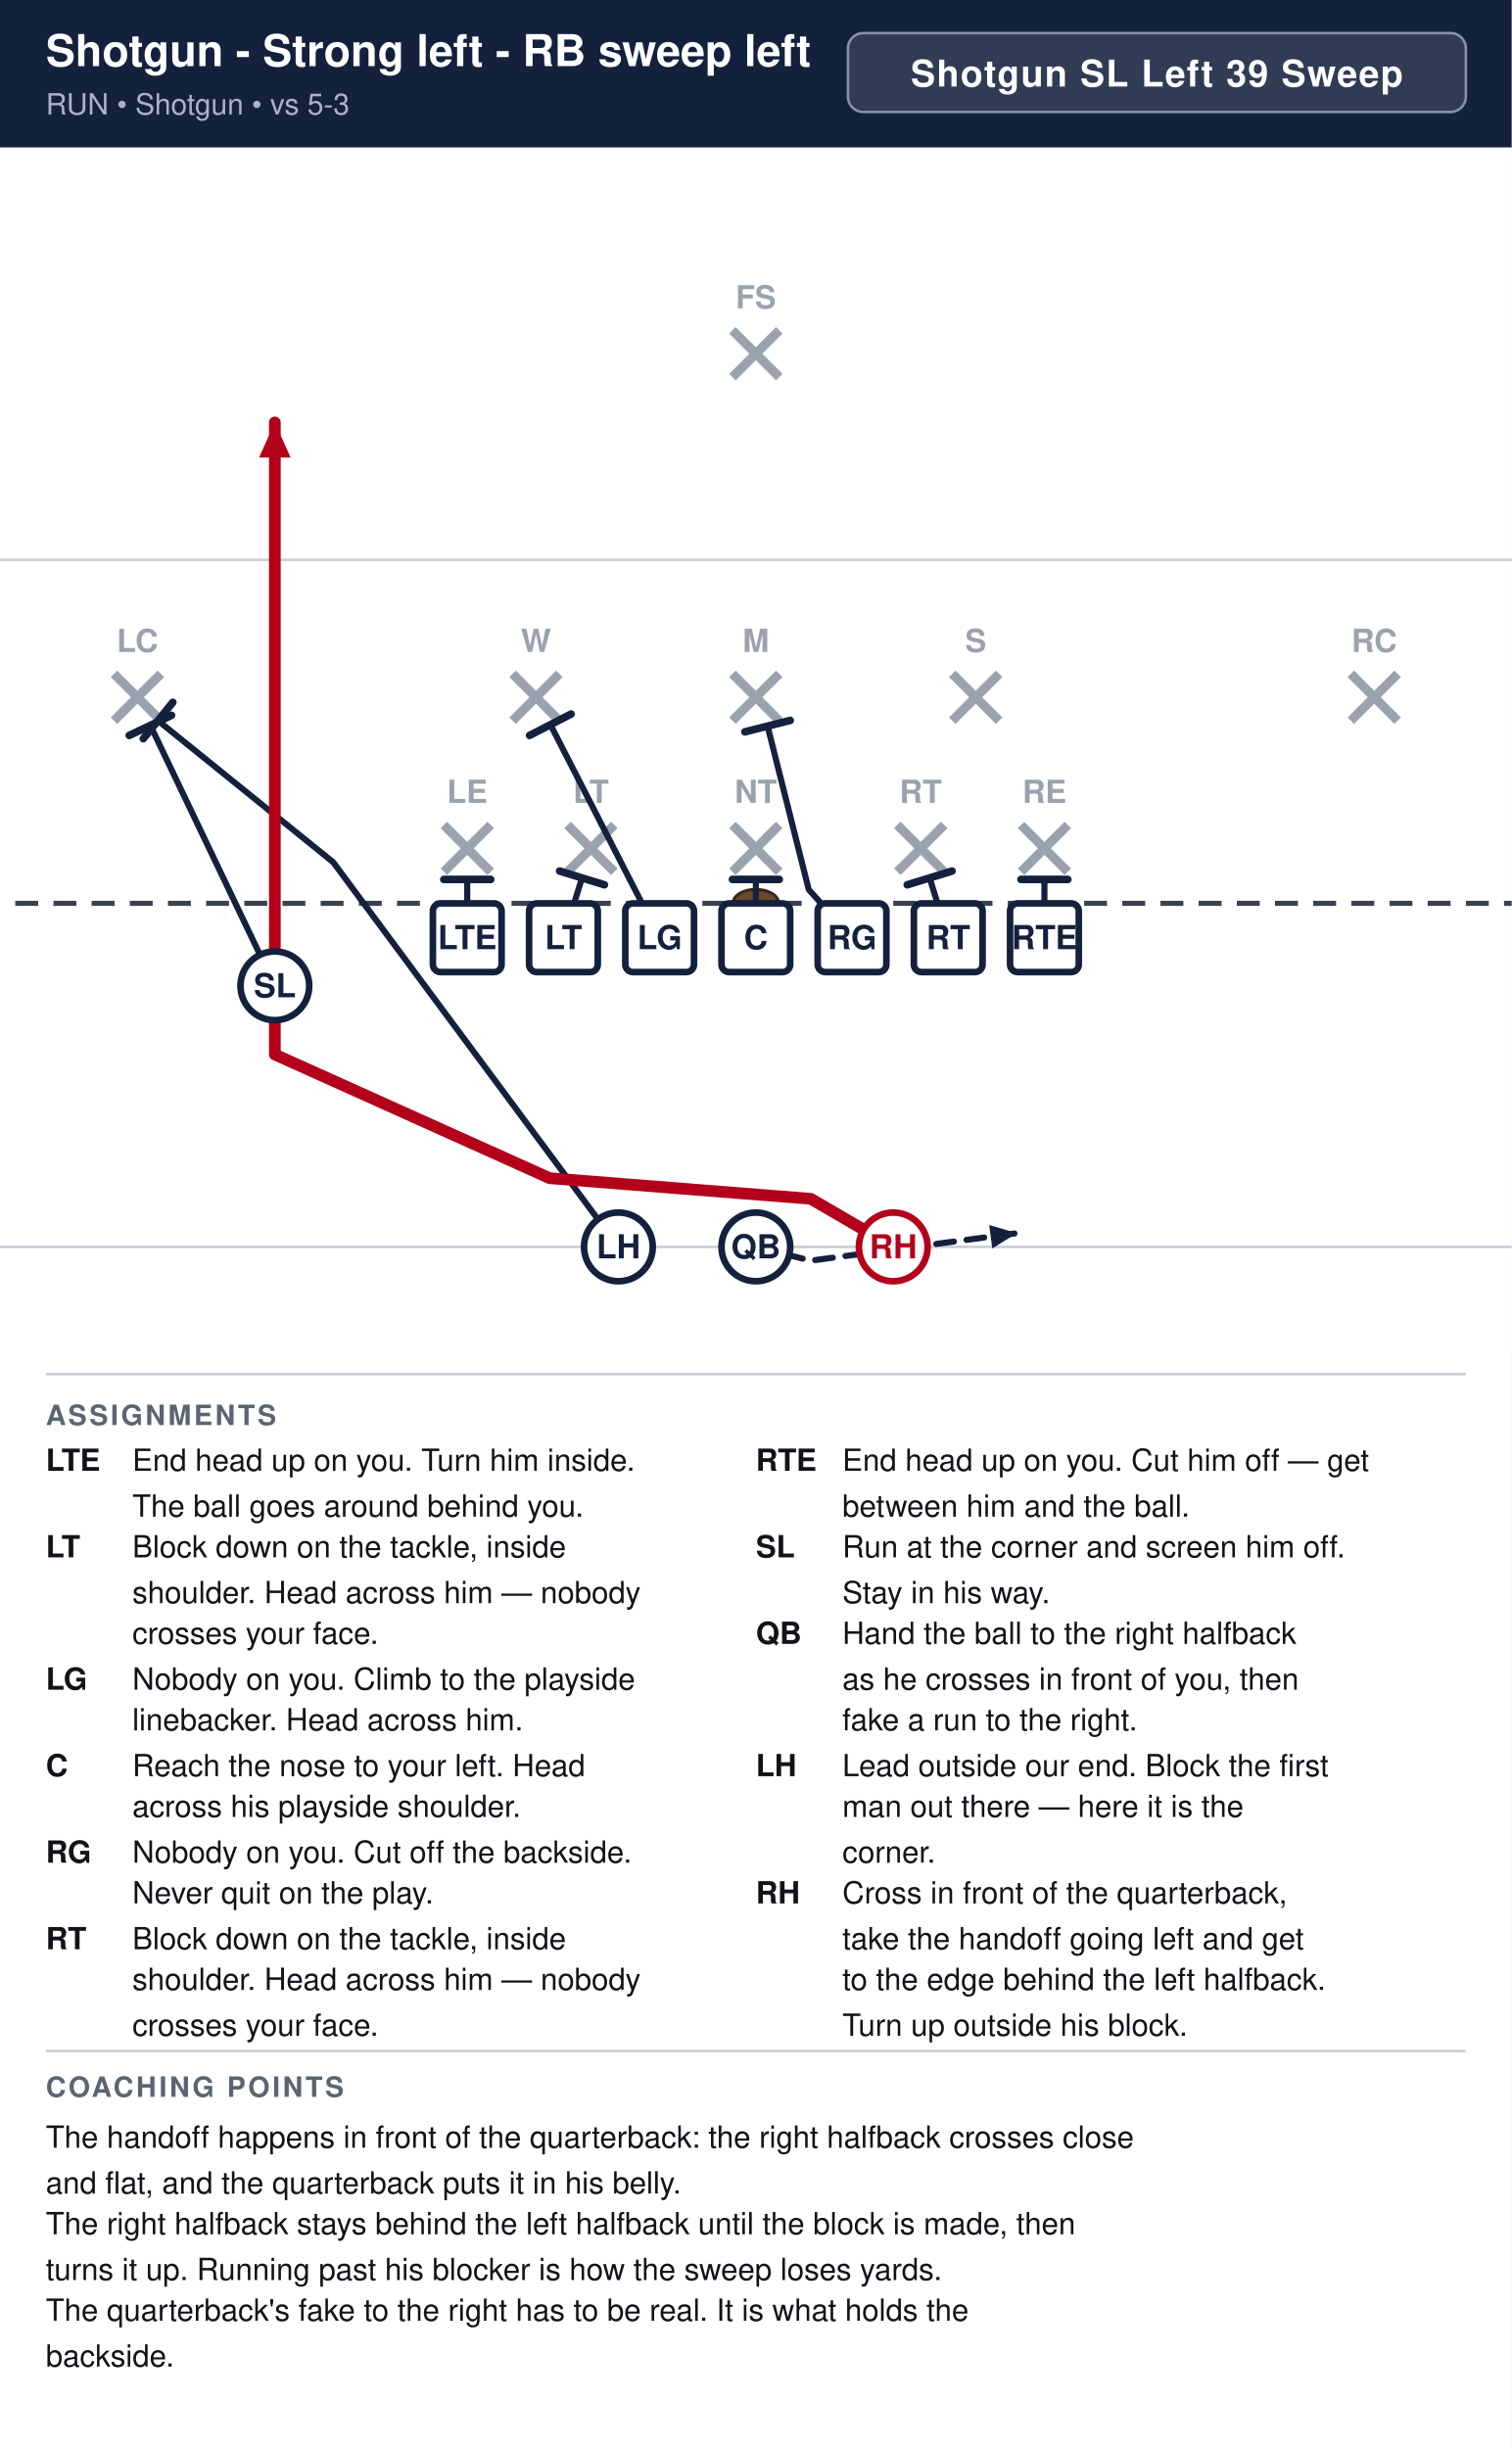
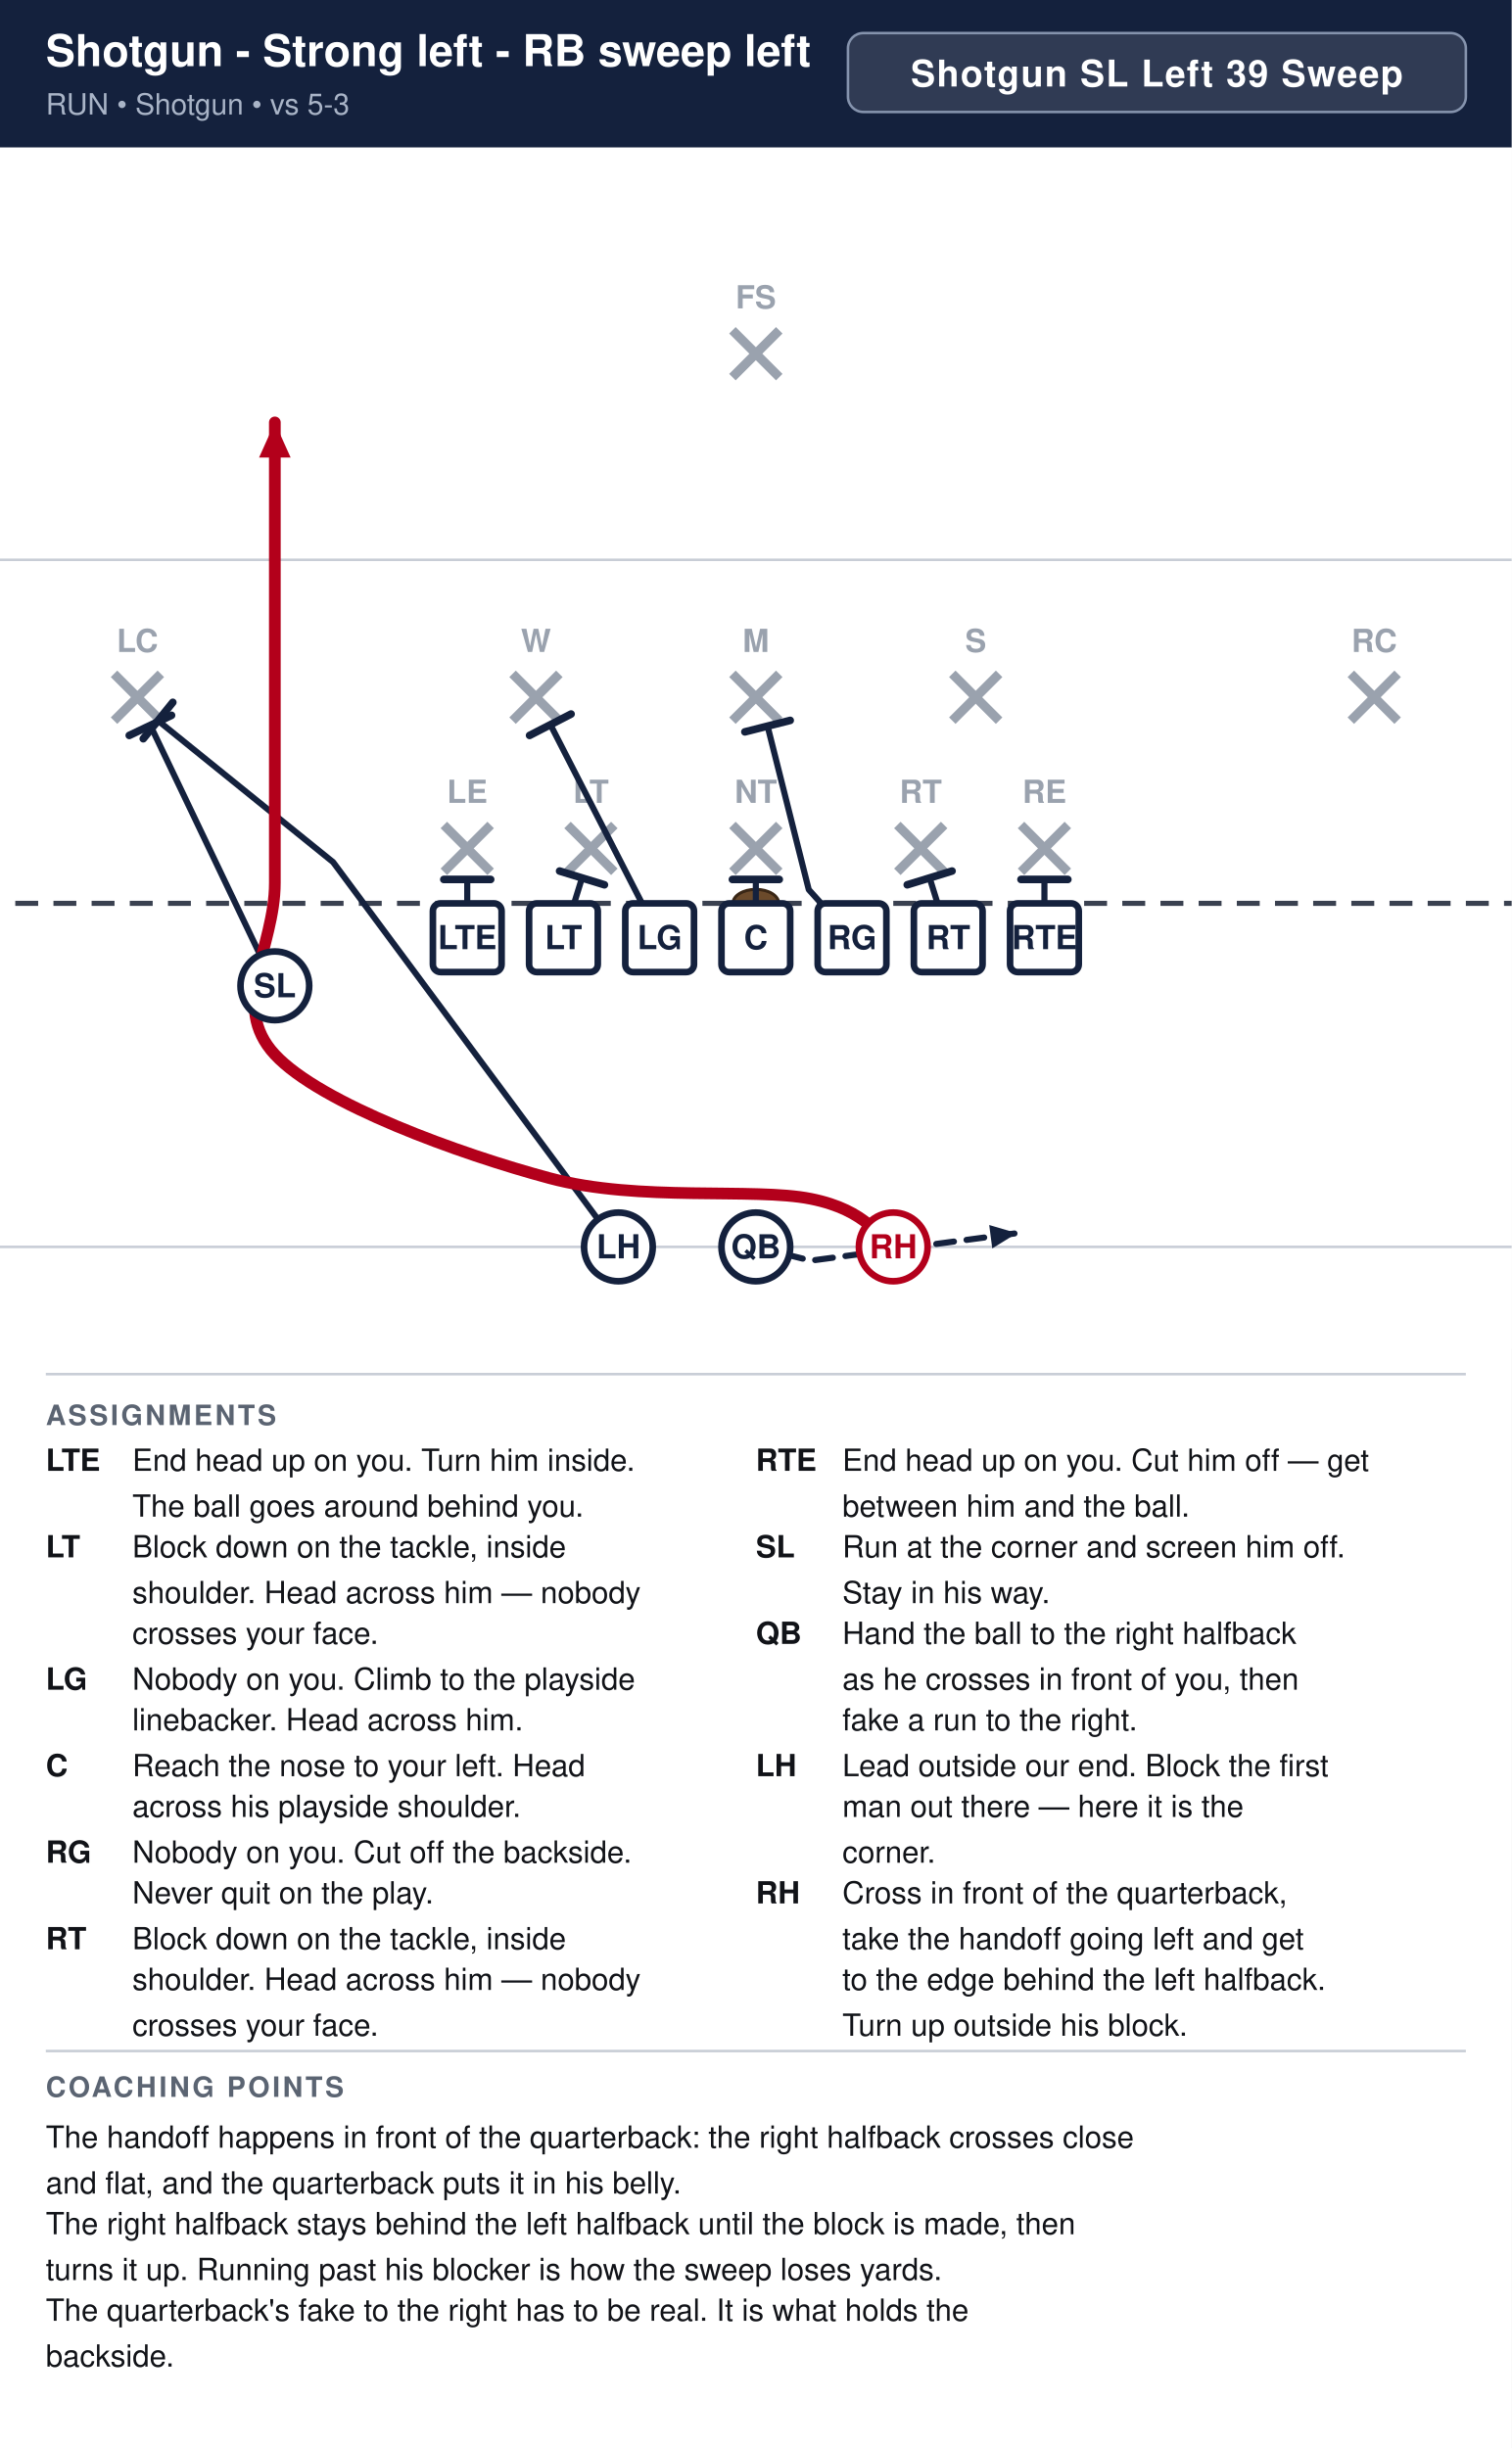
<svg xmlns="http://www.w3.org/2000/svg" width="594" height="962" viewBox="0 0 594 962" font-family="Segoe UI, Helvetica, Arial, sans-serif">
  <rect width="100%" height="100%" fill="#ffffff" />
  <rect x="0" y="0" width="594" height="58" fill="#14213d" />
  <text x="18" y="26" font-size="17.3" font-weight="700" fill="#ffffff">Shotgun - Strong left - RB sweep left</text>
  <text x="18" y="45" font-size="11.5" fill="#a9b4c7">RUN  •  Shotgun  •  vs 5-3</text>
  <rect x="333.2" y="13" width="242.8" height="31" rx="6" fill="#ffffff" fill-opacity="0.12" stroke="#8593ad" stroke-width="1" />
  <text x="454.6" y="34" text-anchor="middle" font-size="14.5" font-weight="700" fill="#ffffff" letter-spacing="0.5">Shotgun SL Left 39 Sweep</text>
  <clipPath id="fieldclip">
    <rect x="0" y="58" width="594" height="472" />
  </clipPath>
  <g clip-path="url(#fieldclip)">
    <g transform="translate(-54.0,31.0)">
      <rect x="0" y="0" width="702" height="513" fill="#ffffff" />
      <line x1="0" y1="459.0" x2="702" y2="459.0" stroke="#c8cdd6" stroke-width="1" />
      <line x1="0" y1="189.0" x2="702" y2="189.0" stroke="#c8cdd6" stroke-width="1" />
      <line x1="0" y1="324.0" x2="702" y2="324.0" stroke="#3a4150" stroke-width="2" stroke-dasharray="9 6" />
      <ellipse cx="351.0" cy="324.0" rx="9" ry="5.5" fill="#6b4a2b" stroke="#3a2716" stroke-width="1.2" />
      <line x1="228.4" y1="293.2" x2="246.8" y2="311.6" stroke="#9aa2ae" stroke-width="3.6" />
      <line x1="246.8" y1="293.2" x2="228.4" y2="311.6" stroke="#9aa2ae" stroke-width="3.6" />
      <text x="237.6" y="284.5" text-anchor="middle" font-size="12.5" fill="#9aa2ae" font-weight="600">LE</text>
      <line x1="277.0" y1="293.2" x2="295.4" y2="311.6" stroke="#9aa2ae" stroke-width="3.6" />
      <line x1="295.4" y1="293.2" x2="277.0" y2="311.6" stroke="#9aa2ae" stroke-width="3.6" />
      <text x="286.2" y="284.5" text-anchor="middle" font-size="12.5" fill="#9aa2ae" font-weight="600">LT</text>
      <line x1="341.8" y1="293.2" x2="360.2" y2="311.6" stroke="#9aa2ae" stroke-width="3.6" />
      <line x1="360.2" y1="293.2" x2="341.8" y2="311.6" stroke="#9aa2ae" stroke-width="3.6" />
      <text x="351.0" y="284.5" text-anchor="middle" font-size="12.5" fill="#9aa2ae" font-weight="600">NT</text>
      <line x1="406.6" y1="293.2" x2="425.0" y2="311.6" stroke="#9aa2ae" stroke-width="3.6" />
      <line x1="425.0" y1="293.2" x2="406.6" y2="311.6" stroke="#9aa2ae" stroke-width="3.6" />
      <text x="415.8" y="284.5" text-anchor="middle" font-size="12.5" fill="#9aa2ae" font-weight="600">RT</text>
      <line x1="455.2" y1="293.2" x2="473.6" y2="311.6" stroke="#9aa2ae" stroke-width="3.6" />
      <line x1="473.6" y1="293.2" x2="455.2" y2="311.6" stroke="#9aa2ae" stroke-width="3.6" />
      <text x="464.4" y="284.5" text-anchor="middle" font-size="12.5" fill="#9aa2ae" font-weight="600">RE</text>
      <line x1="255.4" y1="233.8" x2="273.8" y2="252.2" stroke="#9aa2ae" stroke-width="3.6" />
      <line x1="273.8" y1="233.8" x2="255.4" y2="252.2" stroke="#9aa2ae" stroke-width="3.6" />
      <text x="264.6" y="225.2" text-anchor="middle" font-size="12.5" fill="#9aa2ae" font-weight="600">W</text>
      <line x1="341.8" y1="233.8" x2="360.2" y2="252.2" stroke="#9aa2ae" stroke-width="3.6" />
      <line x1="360.2" y1="233.8" x2="341.8" y2="252.2" stroke="#9aa2ae" stroke-width="3.6" />
      <text x="351.0" y="225.2" text-anchor="middle" font-size="12.5" fill="#9aa2ae" font-weight="600">M</text>
      <line x1="428.2" y1="233.8" x2="446.6" y2="252.2" stroke="#9aa2ae" stroke-width="3.6" />
      <line x1="446.6" y1="233.8" x2="428.2" y2="252.2" stroke="#9aa2ae" stroke-width="3.6" />
      <text x="437.4" y="225.2" text-anchor="middle" font-size="12.5" fill="#9aa2ae" font-weight="600">S</text>
      <line x1="98.8" y1="233.8" x2="117.2" y2="252.2" stroke="#9aa2ae" stroke-width="3.6" />
      <line x1="117.2" y1="233.8" x2="98.8" y2="252.2" stroke="#9aa2ae" stroke-width="3.6" />
      <text x="108.0" y="225.2" text-anchor="middle" font-size="12.5" fill="#9aa2ae" font-weight="600">LC</text>
      <line x1="584.8" y1="233.8" x2="603.2" y2="252.2" stroke="#9aa2ae" stroke-width="3.6" />
      <line x1="603.2" y1="233.8" x2="584.8" y2="252.2" stroke="#9aa2ae" stroke-width="3.6" />
      <text x="594.0" y="225.2" text-anchor="middle" font-size="12.5" fill="#9aa2ae" font-weight="600">RC</text>
      <line x1="341.8" y1="98.8" x2="360.2" y2="117.2" stroke="#9aa2ae" stroke-width="3.6" />
      <line x1="360.2" y1="98.8" x2="341.8" y2="117.2" stroke="#9aa2ae" stroke-width="3.6" />
      <text x="351.0" y="90.2" text-anchor="middle" font-size="12.5" fill="#9aa2ae" font-weight="600">FS</text>
      <path d="M237.6,337.5 L237.6,314.6" fill="none" stroke="#14213d" stroke-width="2.4" stroke-linecap="round" stroke-linejoin="round" />
      <line x1="228.4" y1="314.6" x2="246.8" y2="314.6" stroke="#14213d" stroke-width="3.0" stroke-linecap="round" />
      <path d="M275.4,337.5 L282.7,314.0" fill="none" stroke="#14213d" stroke-width="2.4" stroke-linecap="round" stroke-linejoin="round" />
      <line x1="273.9" y1="311.3" x2="291.5" y2="316.7" stroke="#14213d" stroke-width="3.0" stroke-linecap="round" />
      <path d="M313.2,337.5 L270.3,253.8" fill="none" stroke="#14213d" stroke-width="2.4" stroke-linecap="round" stroke-linejoin="round" />
      <line x1="262.1" y1="258.0" x2="278.4" y2="249.6" stroke="#14213d" stroke-width="3.0" stroke-linecap="round" />
      <path d="M351.0,337.5 L351.0,314.6" fill="none" stroke="#14213d" stroke-width="2.4" stroke-linecap="round" stroke-linejoin="round" />
      <line x1="341.8" y1="314.6" x2="360.2" y2="314.6" stroke="#14213d" stroke-width="3.0" stroke-linecap="round" />
      <path d="M388.8,337.5 L371.8,318.6 L355.6,254.3" fill="none" stroke="#14213d" stroke-width="2.4" stroke-linecap="round" stroke-linejoin="round" />
      <line x1="346.7" y1="256.6" x2="364.5" y2="252.1" stroke="#14213d" stroke-width="3.0" stroke-linecap="round" />
      <path d="M426.6,337.5 L419.3,314.0" fill="none" stroke="#14213d" stroke-width="2.4" stroke-linecap="round" stroke-linejoin="round" />
      <line x1="410.5" y1="316.7" x2="428.1" y2="311.3" stroke="#14213d" stroke-width="3.0" stroke-linecap="round" />
      <path d="M464.4,337.5 L464.4,314.6" fill="none" stroke="#14213d" stroke-width="2.4" stroke-linecap="round" stroke-linejoin="round" />
      <line x1="455.2" y1="314.6" x2="473.6" y2="314.6" stroke="#14213d" stroke-width="3.0" stroke-linecap="round" />
      <path d="M162.0,356.4 L113.1,254.1" fill="none" stroke="#14213d" stroke-width="2.4" stroke-linecap="round" stroke-linejoin="round" />
      <line x1="104.8" y1="258.0" x2="121.4" y2="250.1" stroke="#14213d" stroke-width="3.0" stroke-linecap="round" />
      <path d="M351.0,459.0 L372.6,464.4 L453.6,453.6" fill="none" stroke="#14213d" stroke-width="2.4" stroke-linecap="round" stroke-linejoin="round" stroke-dasharray="7 5" />
      <polygon points="453.6,453.6 443.9,459.6 442.7,450.4" fill="#14213d" />
      <path d="M297.0,459.0 L184.9,307.8 L116.1,252.2" fill="none" stroke="#14213d" stroke-width="2.4" stroke-linecap="round" stroke-linejoin="round" />
      <line x1="110.3" y1="259.3" x2="121.9" y2="245.0" stroke="#14213d" stroke-width="3.0" stroke-linecap="round" />
-       <path d="M405.0,459.0 L372.6,440.1 L270.0,432.0 L162.0,383.4 L162.0,315.9 L162.0,229.5 L162.0,135.0" fill="none" stroke="#b3001b" stroke-width="4.6" stroke-linecap="round" stroke-linejoin="round" />
+       <path d="M405.0,459.0 C399.6,455.9 395.1,444.6 372.6,440.1 C350.1,435.6 305.1,441.4 270.0,432.0 C234.9,422.6 180.0,402.8 162.0,383.4 C144.0,364.0 162.0,341.5 162.0,315.9 C162.0,290.2 162.0,259.6 162.0,229.5 C162.0,199.3 162.0,150.8 162.0,135.0" fill="none" stroke="#b3001b" stroke-width="4.6" stroke-linecap="round" stroke-linejoin="round" />
      <polygon points="162.0,135.0 168.2,148.8 155.8,148.8" fill="#b3001b" />
      <rect x="224.1" y="324.0" width="27.0" height="27.0" rx="3" fill="#ffffff" stroke="#14213d" stroke-width="2.6" />
      <text x="237.6" y="342.0" text-anchor="middle" font-size="13" font-weight="700" fill="#14213d">LTE</text>
      <rect x="261.9" y="324.0" width="27.0" height="27.0" rx="3" fill="#ffffff" stroke="#14213d" stroke-width="2.6" />
      <text x="275.4" y="342.0" text-anchor="middle" font-size="13" font-weight="700" fill="#14213d">LT</text>
      <rect x="299.7" y="324.0" width="27.0" height="27.0" rx="3" fill="#ffffff" stroke="#14213d" stroke-width="2.6" />
      <text x="313.2" y="342.0" text-anchor="middle" font-size="13" font-weight="700" fill="#14213d">LG</text>
      <rect x="337.5" y="324.0" width="27.0" height="27.0" rx="3" fill="#ffffff" stroke="#14213d" stroke-width="2.6" />
      <text x="351.0" y="342.0" text-anchor="middle" font-size="13" font-weight="700" fill="#14213d">C</text>
      <rect x="375.3" y="324.0" width="27.0" height="27.0" rx="3" fill="#ffffff" stroke="#14213d" stroke-width="2.6" />
      <text x="388.8" y="342.0" text-anchor="middle" font-size="13" font-weight="700" fill="#14213d">RG</text>
      <rect x="413.1" y="324.0" width="27.0" height="27.0" rx="3" fill="#ffffff" stroke="#14213d" stroke-width="2.6" />
      <text x="426.6" y="342.0" text-anchor="middle" font-size="13" font-weight="700" fill="#14213d">RT</text>
      <rect x="450.9" y="324.0" width="27.0" height="27.0" rx="3" fill="#ffffff" stroke="#14213d" stroke-width="2.6" />
      <text x="464.4" y="342.0" text-anchor="middle" font-size="13" font-weight="700" fill="#14213d">RTE</text>
      <circle cx="162.0" cy="356.4" r="13.5" fill="#ffffff" stroke="#14213d" stroke-width="2.6" />
      <text x="162.0" y="360.9" text-anchor="middle" font-size="13" font-weight="700" fill="#14213d">SL</text>
      <circle cx="351.0" cy="459.0" r="13.5" fill="#ffffff" stroke="#14213d" stroke-width="2.6" />
      <text x="351.0" y="463.5" text-anchor="middle" font-size="13" font-weight="700" fill="#14213d">QB</text>
      <circle cx="297.0" cy="459.0" r="13.5" fill="#ffffff" stroke="#14213d" stroke-width="2.6" />
      <text x="297.0" y="463.5" text-anchor="middle" font-size="13" font-weight="700" fill="#14213d">LH</text>
      <circle cx="405.0" cy="459.0" r="13.5" fill="#ffffff" stroke="#b3001b" stroke-width="2.6" />
      <text x="405.0" y="463.5" text-anchor="middle" font-size="13" font-weight="700" fill="#b3001b">RH</text>
    </g>
  </g>
  <line x1="18" y1="540" x2="576" y2="540" stroke="#c8cdd6" stroke-width="1" />
  <text x="18" y="560" font-size="11" font-weight="700" fill="#5b6472" letter-spacing="1">ASSIGNMENTS</text>
  <text x="18" y="578" font-size="12" font-weight="700" fill="#111318">LTE</text>
  <text x="52" y="578" font-size="12" fill="#111318">End head up on you. Turn him inside.</text>
  <text x="52" y="596" font-size="12" fill="#111318">The ball goes around behind you.</text>
  <text x="18" y="612" font-size="12" font-weight="700" fill="#111318">LT</text>
  <text x="52" y="612" font-size="12" fill="#111318">Block down on the tackle, inside</text>
  <text x="52" y="630" font-size="12" fill="#111318">shoulder. Head across him — nobody</text>
  <text x="52" y="646" font-size="12" fill="#111318">crosses your face.</text>
  <text x="18" y="664" font-size="12" font-weight="700" fill="#111318">LG</text>
  <text x="52" y="664" font-size="12" fill="#111318">Nobody on you. Climb to the playside</text>
  <text x="52" y="680" font-size="12" fill="#111318">linebacker. Head across him.</text>
  <text x="18" y="698" font-size="12" font-weight="700" fill="#111318">C</text>
  <text x="52" y="698" font-size="12" fill="#111318">Reach the nose to your left. Head</text>
  <text x="52" y="714" font-size="12" fill="#111318">across his playside shoulder.</text>
  <text x="18" y="732" font-size="12" font-weight="700" fill="#111318">RG</text>
  <text x="52" y="732" font-size="12" fill="#111318">Nobody on you. Cut off the backside.</text>
  <text x="52" y="748" font-size="12" fill="#111318">Never quit on the play.</text>
  <text x="18" y="766" font-size="12" font-weight="700" fill="#111318">RT</text>
  <text x="52" y="766" font-size="12" fill="#111318">Block down on the tackle, inside</text>
  <text x="52" y="782" font-size="12" fill="#111318">shoulder. Head across him — nobody</text>
  <text x="52" y="800" font-size="12" fill="#111318">crosses your face.</text>
  <text x="297" y="578" font-size="12" font-weight="700" fill="#111318">RTE</text>
  <text x="331" y="578" font-size="12" fill="#111318">End head up on you. Cut him off — get</text>
  <text x="331" y="596" font-size="12" fill="#111318">between him and the ball.</text>
  <text x="297" y="612" font-size="12" font-weight="700" fill="#111318">SL</text>
  <text x="331" y="612" font-size="12" fill="#111318">Run at the corner and screen him off.</text>
  <text x="331" y="630" font-size="12" fill="#111318">Stay in his way.</text>
  <text x="297" y="646" font-size="12" font-weight="700" fill="#111318">QB</text>
  <text x="331" y="646" font-size="12" fill="#111318">Hand the ball to the right halfback</text>
  <text x="331" y="664" font-size="12" fill="#111318">as he crosses in front of you, then</text>
  <text x="331" y="680" font-size="12" fill="#111318">fake a run to the right.</text>
  <text x="297" y="698" font-size="12" font-weight="700" fill="#111318">LH</text>
  <text x="331" y="698" font-size="12" fill="#111318">Lead outside our end. Block the first</text>
  <text x="331" y="714" font-size="12" fill="#111318">man out there — here it is the</text>
  <text x="331" y="732" font-size="12" fill="#111318">corner.</text>
  <text x="297" y="748" font-size="12" font-weight="700" fill="#111318">RH</text>
  <text x="331" y="748" font-size="12" fill="#111318">Cross in front of the quarterback,</text>
  <text x="331" y="766" font-size="12" fill="#111318">take the handoff going left and get</text>
  <text x="331" y="782" font-size="12" fill="#111318">to the edge behind the left halfback.</text>
  <text x="331" y="800" font-size="12" fill="#111318">Turn up outside his block.</text>
  <line x1="18" y1="806" x2="576" y2="806" stroke="#c8cdd6" stroke-width="1" />
  <text x="18" y="824" font-size="11" font-weight="700" fill="#5b6472" letter-spacing="1">COACHING POINTS</text>
  <text x="18" y="844" font-size="12" fill="#111318">The handoff happens in front of the quarterback: the right halfback crosses close</text>
  <text x="18" y="862" font-size="12" fill="#111318">and flat, and the quarterback puts it in his belly.</text>
  <text x="18" y="878" font-size="12" fill="#111318">The right halfback stays behind the left halfback until the block is made, then</text>
  <text x="18" y="896" font-size="12" fill="#111318">turns it up. Running past his blocker is how the sweep loses yards.</text>
  <text x="18" y="912" font-size="12" fill="#111318">The quarterback's fake to the right has to be real. It is what holds the</text>
  <text x="18" y="930" font-size="12" fill="#111318">backside.</text>
</svg>
